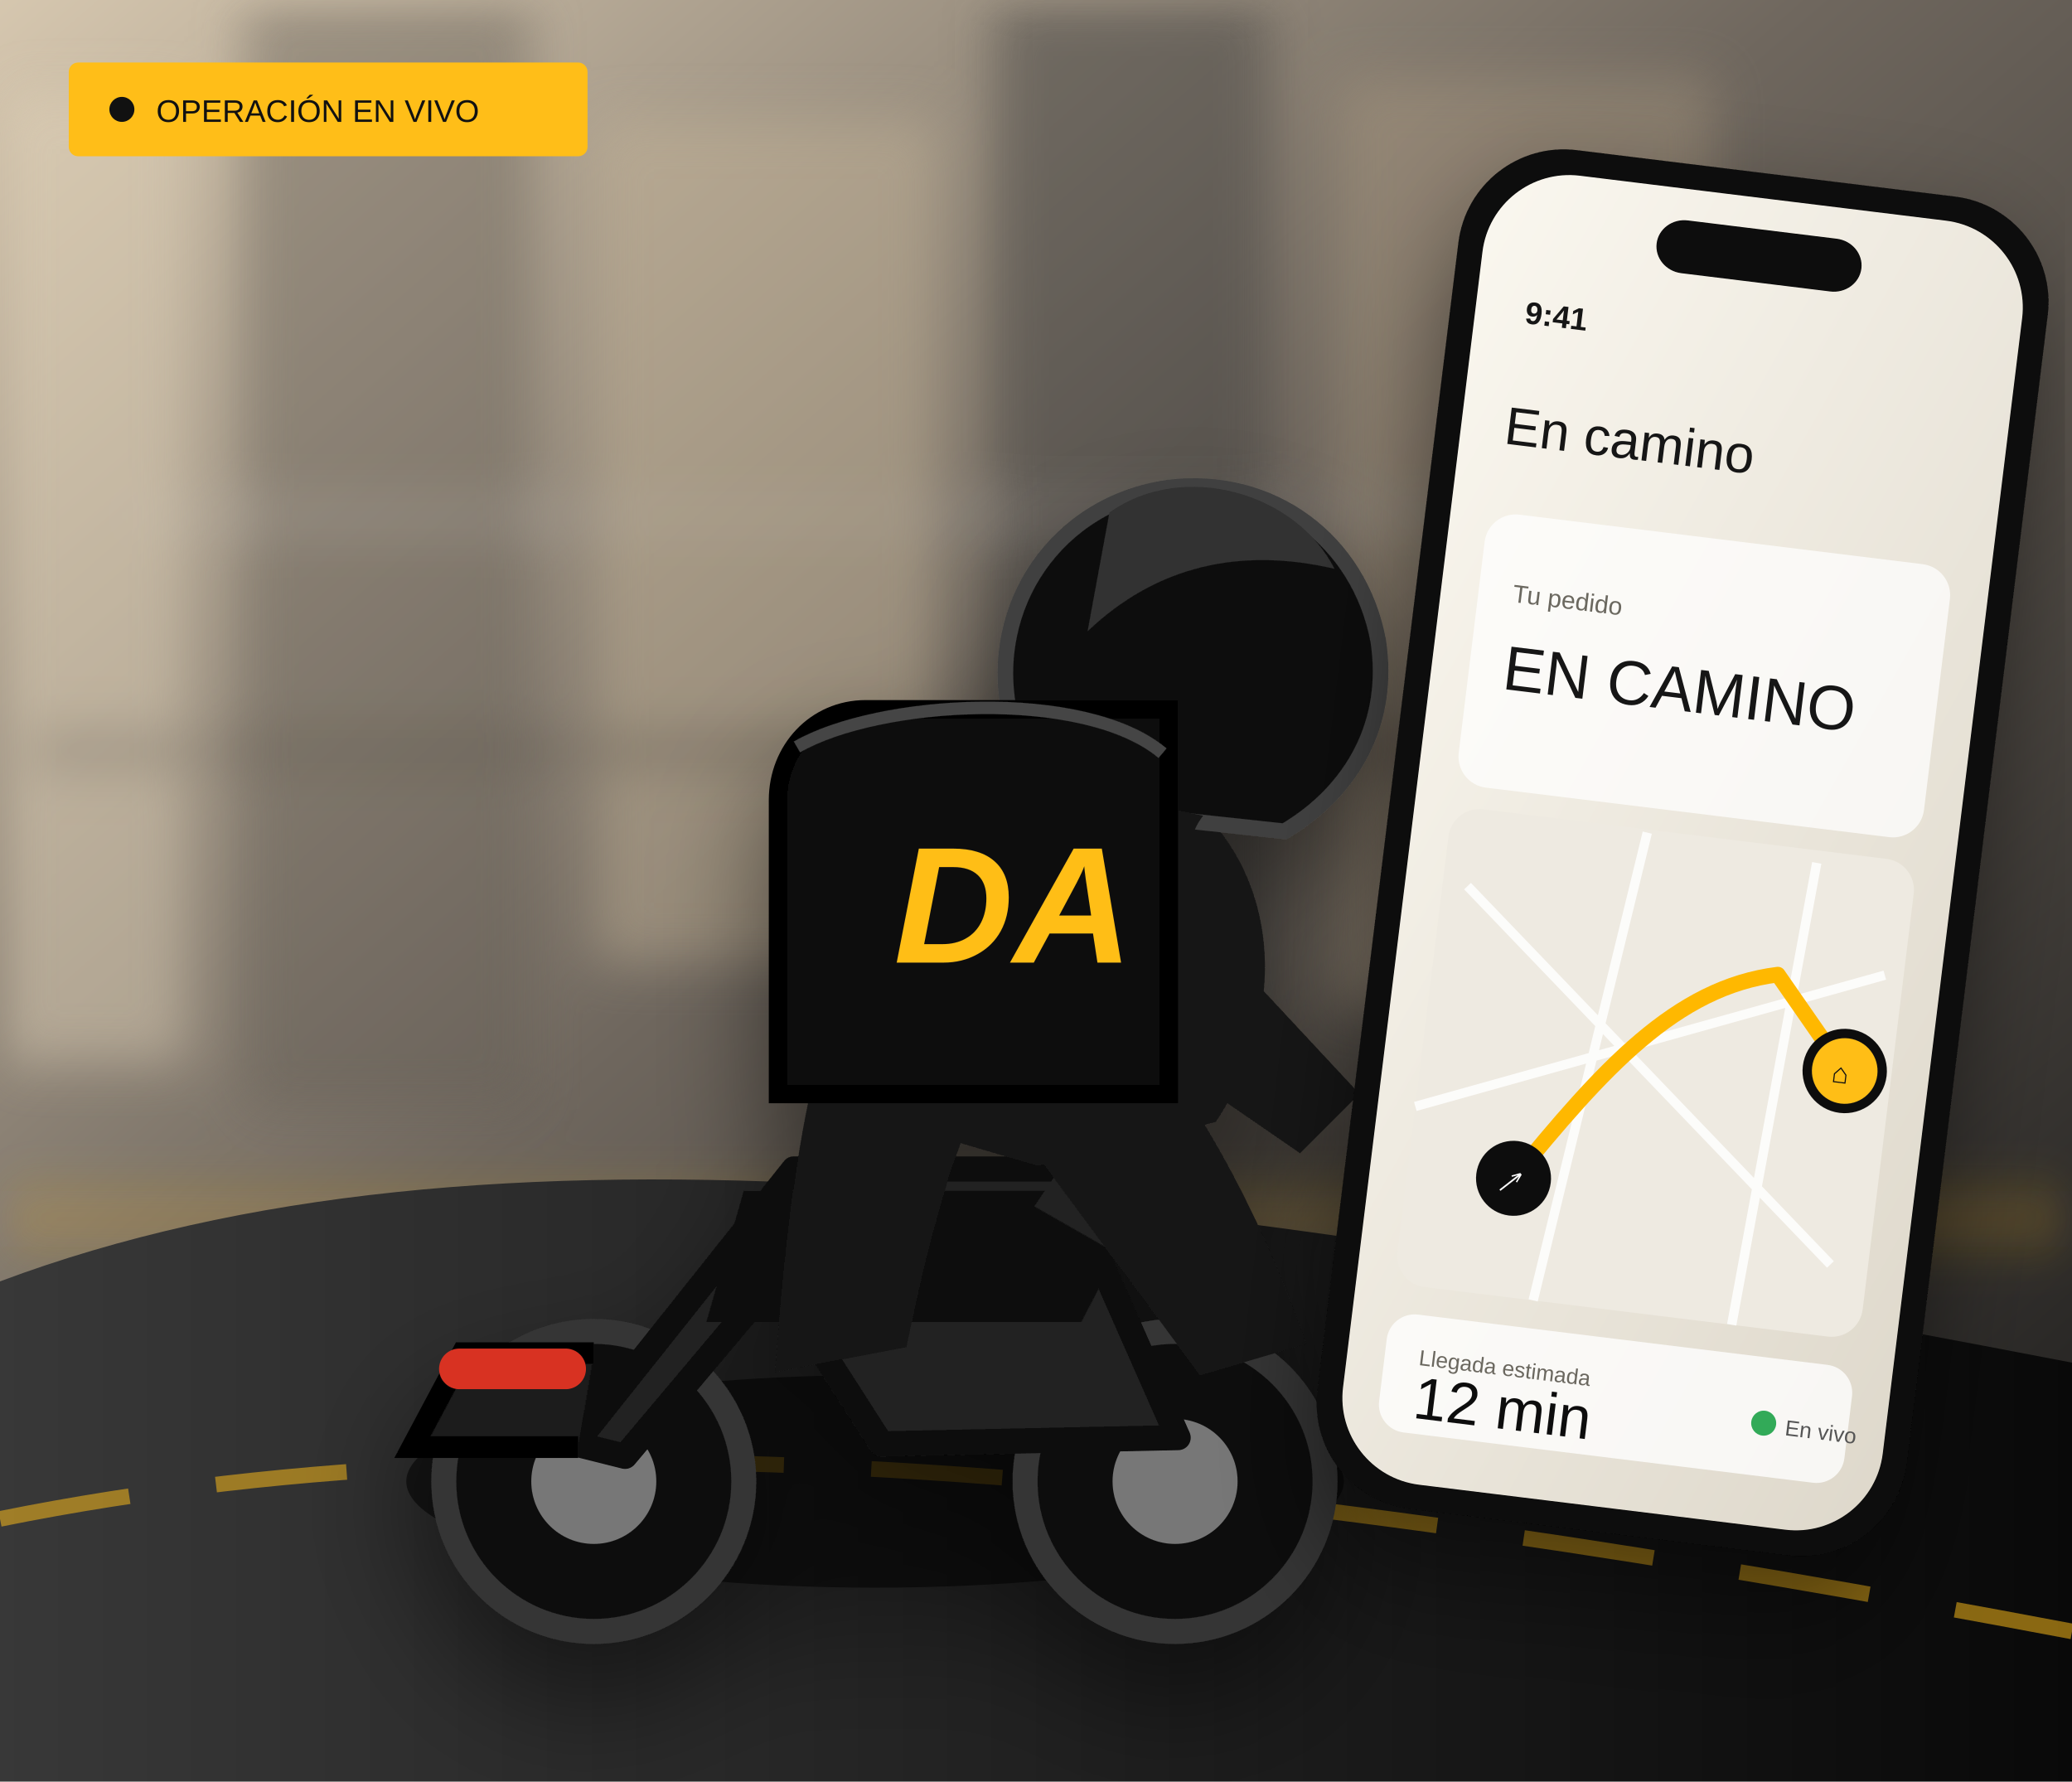
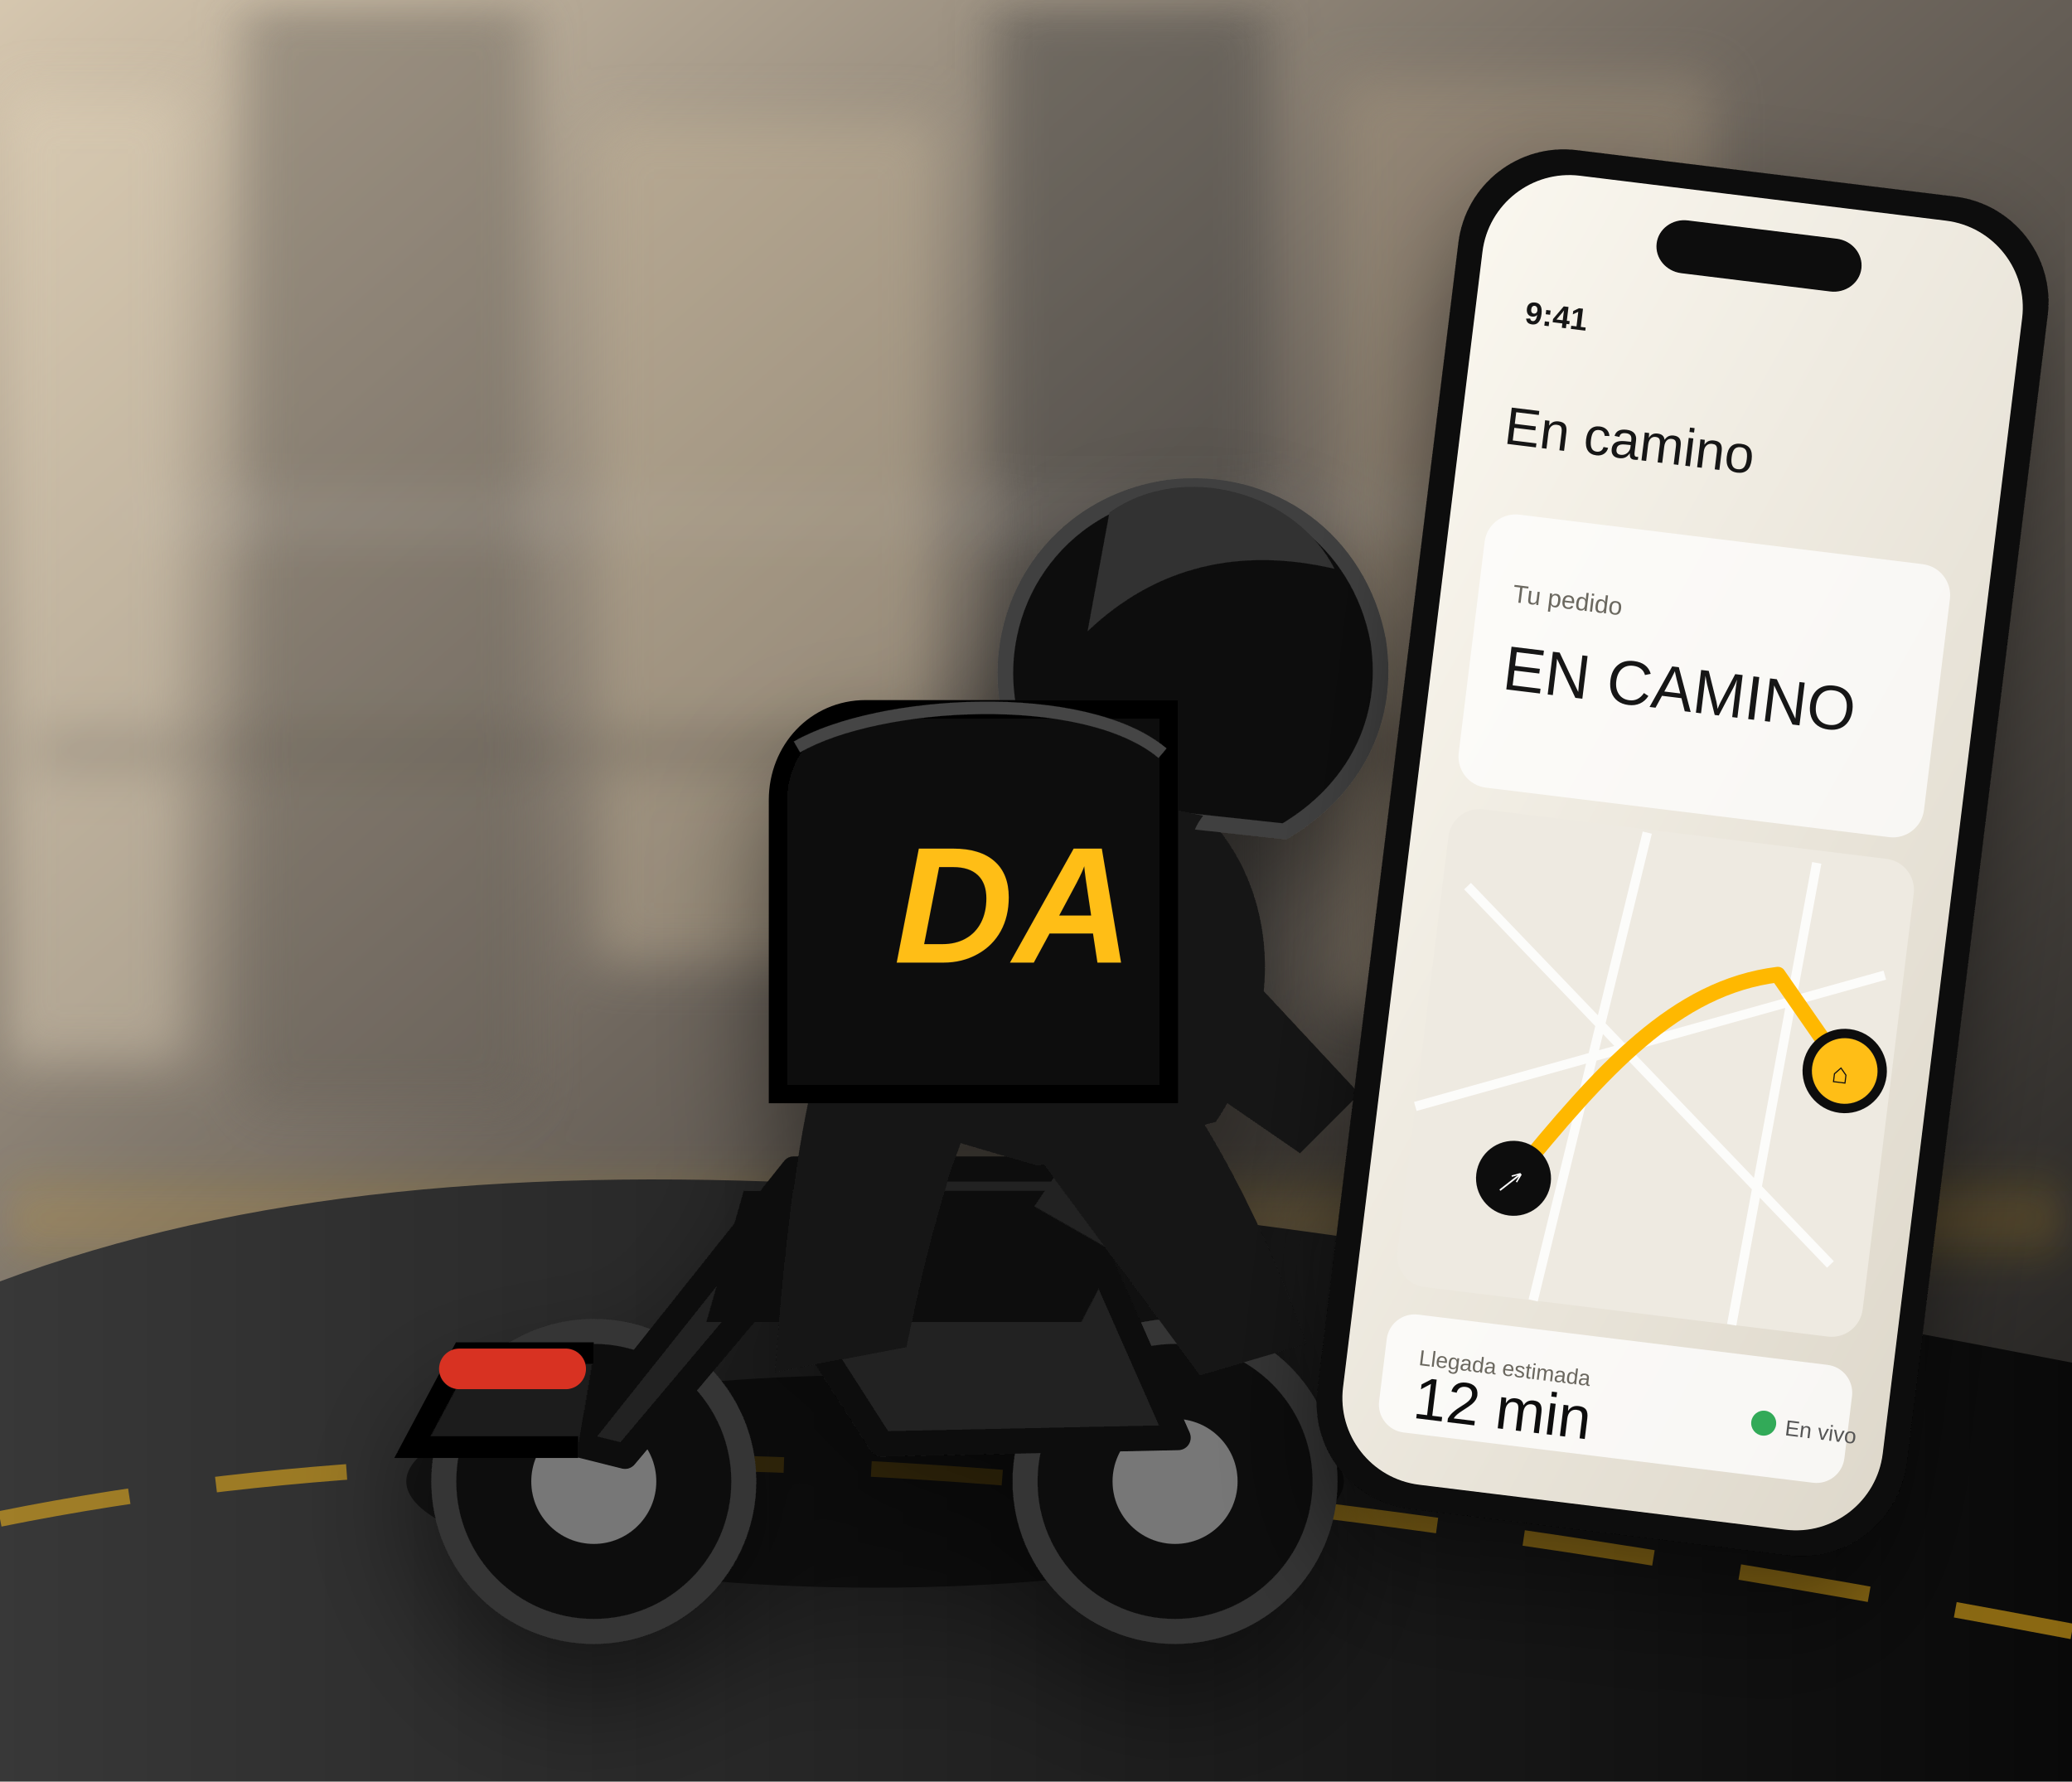
<svg xmlns="http://www.w3.org/2000/svg" width="663" height="570" viewBox="0 0 663 570" role="img" aria-labelledby="title desc">
  <defs>
    <linearGradient id="city" x1="0" x2="1" y1="0" y2="1">
      <stop offset="0" stop-color="#d7c8b0" />
      <stop offset="0.44" stop-color="#6f675e" />
      <stop offset="1" stop-color="#161616" />
    </linearGradient>
    <linearGradient id="road" x1="0" x2="1">
      <stop offset="0" stop-color="#383838" />
      <stop offset="1" stop-color="#090909" />
    </linearGradient>
    <linearGradient id="phone" x1="0" x2="1" y1="0" y2="1">
      <stop offset="0" stop-color="#faf7ef" />
      <stop offset="1" stop-color="#ded8cb" />
    </linearGradient>
    <filter id="shadow" x="-30%" y="-30%" width="160%" height="180%">
      <feDropShadow dx="0" dy="18" stdDeviation="18" flood-color="#000" flood-opacity=".48" />
    </filter>
    <filter id="blur">
      <feGaussianBlur stdDeviation="8" />
    </filter>
  </defs>
  <rect width="663" height="570" fill="url(#city)" />
  <g opacity=".42" filter="url(#blur)">
    <rect x="-20" y="30" width="80" height="310" fill="#e4d6bc" />
    <rect x="78" y="0" width="92" height="355" fill="#645d55" />
    <rect x="190" y="38" width="110" height="270" fill="#c8b79a" />
    <rect x="318" y="0" width="88" height="328" fill="#373737" />
    <rect x="428" y="25" width="120" height="298" fill="#ad9b82" />
    <path d="M0 390h663" stroke="#f1b21a" stroke-width="18" opacity=".45" />
    <path d="M40 165h500" stroke="#fff" stroke-width="8" opacity=".24" />
    <path d="M10 240h600" stroke="#131313" stroke-width="12" opacity=".35" />
  </g>
  <path d="M0 410c155-58 362-32 663 26v134H0Z" fill="url(#road)" />
  <path d="M0 486c188-38 409-12 663 36" fill="none" stroke="#ffbe18" stroke-width="5" stroke-dasharray="42 28" opacity=".52" />
  <g transform="translate(112 82)" filter="url(#shadow)">
    <ellipse cx="168" cy="392" rx="150" ry="34" fill="#050505" opacity=".55" />
    <circle cx="78" cy="392" r="48" fill="#101010" stroke="#343434" stroke-width="8" />
    <circle cx="264" cy="392" r="48" fill="#101010" stroke="#343434" stroke-width="8" />
    <circle cx="78" cy="392" r="20" fill="#777" />
    <circle cx="264" cy="392" r="20" fill="#777" />
    <path d="M72 380 142 292h85l38 86-95 2-34-53-48 57Z" fill="#202020" stroke="#080808" stroke-width="8" stroke-linejoin="round" />
    <path d="M126 299h130l-22 42H114Z" fill="#111" />
    <path d="m219 304 48-72 18 8-31 84Z" fill="#202020" />
    <path d="M244 230h42" stroke="#0b0b0b" stroke-width="9" stroke-linecap="round" />
    <path d="M78 351h-42l-16 30h53" fill="#1a1a1a" stroke="#060606" stroke-width="7" />
    <path d="M35 356h34" stroke="#d83222" stroke-width="13" stroke-linecap="round" />
    <path d="M154 230c10-63 61-92 108-61 34 22 41 69 15 108l-57 14-68-20Z" fill="#171717" />
    <path d="M211 146c-7-34 15-67 51-72 33-4 61 17 67 49 4 26-8 48-30 61l-65-7Z" fill="#101010" stroke="#3f3f3f" stroke-width="5" />
    <path d="M243 82c24-17 60-6 72 18-30-7-57-1-79 20Z" fill="#313131" />
    <path d="M273 179c-9 11-4 32 9 45l41 44-19 19-61-42c-24-17-37-53-19-76Z" fill="#161616" />
    <path d="M220 238c-24 31-34 72-42 111l-42 8c5-63 11-116 37-154Z" fill="#141414" />
    <path d="M249 243c26 32 44 68 57 105l-34 10-63-85Z" fill="#171717" />
    <path d="M165 145h97v123h-125v-94c0-16 12-29 28-29Z" fill="#111" stroke="#050505" stroke-width="6" />
    <path d="M143 157c26-15 92-19 117 2" fill="none" stroke="#444" stroke-width="4" />
    <text x="174" y="226" fill="#ffbe18" font-family="Arial Black, Arial" font-size="53" font-style="italic" font-weight="900">DA</text>
  </g>
  <g transform="translate(444 54) rotate(7 96 214)" filter="url(#shadow)">
    <rect x="0" y="0" width="190" height="438" rx="34" fill="#070707" />
    <rect x="8" y="8" width="174" height="422" rx="28" fill="url(#phone)" />
    <rect x="63" y="18" width="66" height="17" rx="9" fill="#070707" />
    <text x="24" y="57" fill="#151515" font-family="Arial" font-size="10" font-weight="700">9:41</text>
    <text x="22" y="96" fill="#151515" font-family="Arial Black, Arial" font-size="17">En camino</text>
    <rect x="20" y="118" width="150" height="88" rx="10" fill="#fff" opacity=".72" />
    <text x="31" y="146" fill="#6b675f" font-family="Arial" font-size="8">Tu pedido</text>
    <text x="31" y="174" fill="#151515" font-family="Arial Black, Arial" font-size="20">EN CAMINO</text>
    <rect x="20" y="213" width="150" height="154" rx="10" fill="#eeeae1" />
    <path d="M28 238 158 344M20 310 164 250M83 214l-18 153M138 217l-9 150" stroke="#fff" stroke-width="3" opacity=".84" />
    <path d="M54 329c24-38 44-67 76-75l25 28" fill="none" stroke="#ffb800" stroke-width="5" stroke-linecap="round" stroke-linejoin="round" />
    <circle cx="54" cy="329" r="12" fill="#111" />
    <circle cx="155" cy="282" r="12" fill="#ffbe18" stroke="#111" stroke-width="3" />
    <text x="50" y="333" fill="#fff" font-size="9">↗</text>
    <text x="151" y="286" fill="#111" font-size="9">⌂</text>
    <rect x="20" y="376" width="150" height="38" rx="9" fill="#fff" opacity=".78" />
    <text x="31" y="392" fill="#6b675f" font-family="Arial" font-size="7">Llegada estimada</text>
    <text x="31" y="409" fill="#111" font-family="Arial Black, Arial" font-size="19">12 min</text>
    <circle cx="143" cy="397" r="4" fill="#31aa58" />
    <text x="150" y="400" fill="#555" font-family="Arial" font-size="7">En vivo</text>
  </g>
-   <rect x="22" y="20" width="166" height="30" rx="3" fill="#ffbe18" />
-   <circle cx="39" cy="35" r="4" fill="#111" />
-   <text x="50" y="39" fill="#111" font-family="Arial Black, Arial" font-size="10">OPERACIÓN EN VIVO</text>
</svg>
